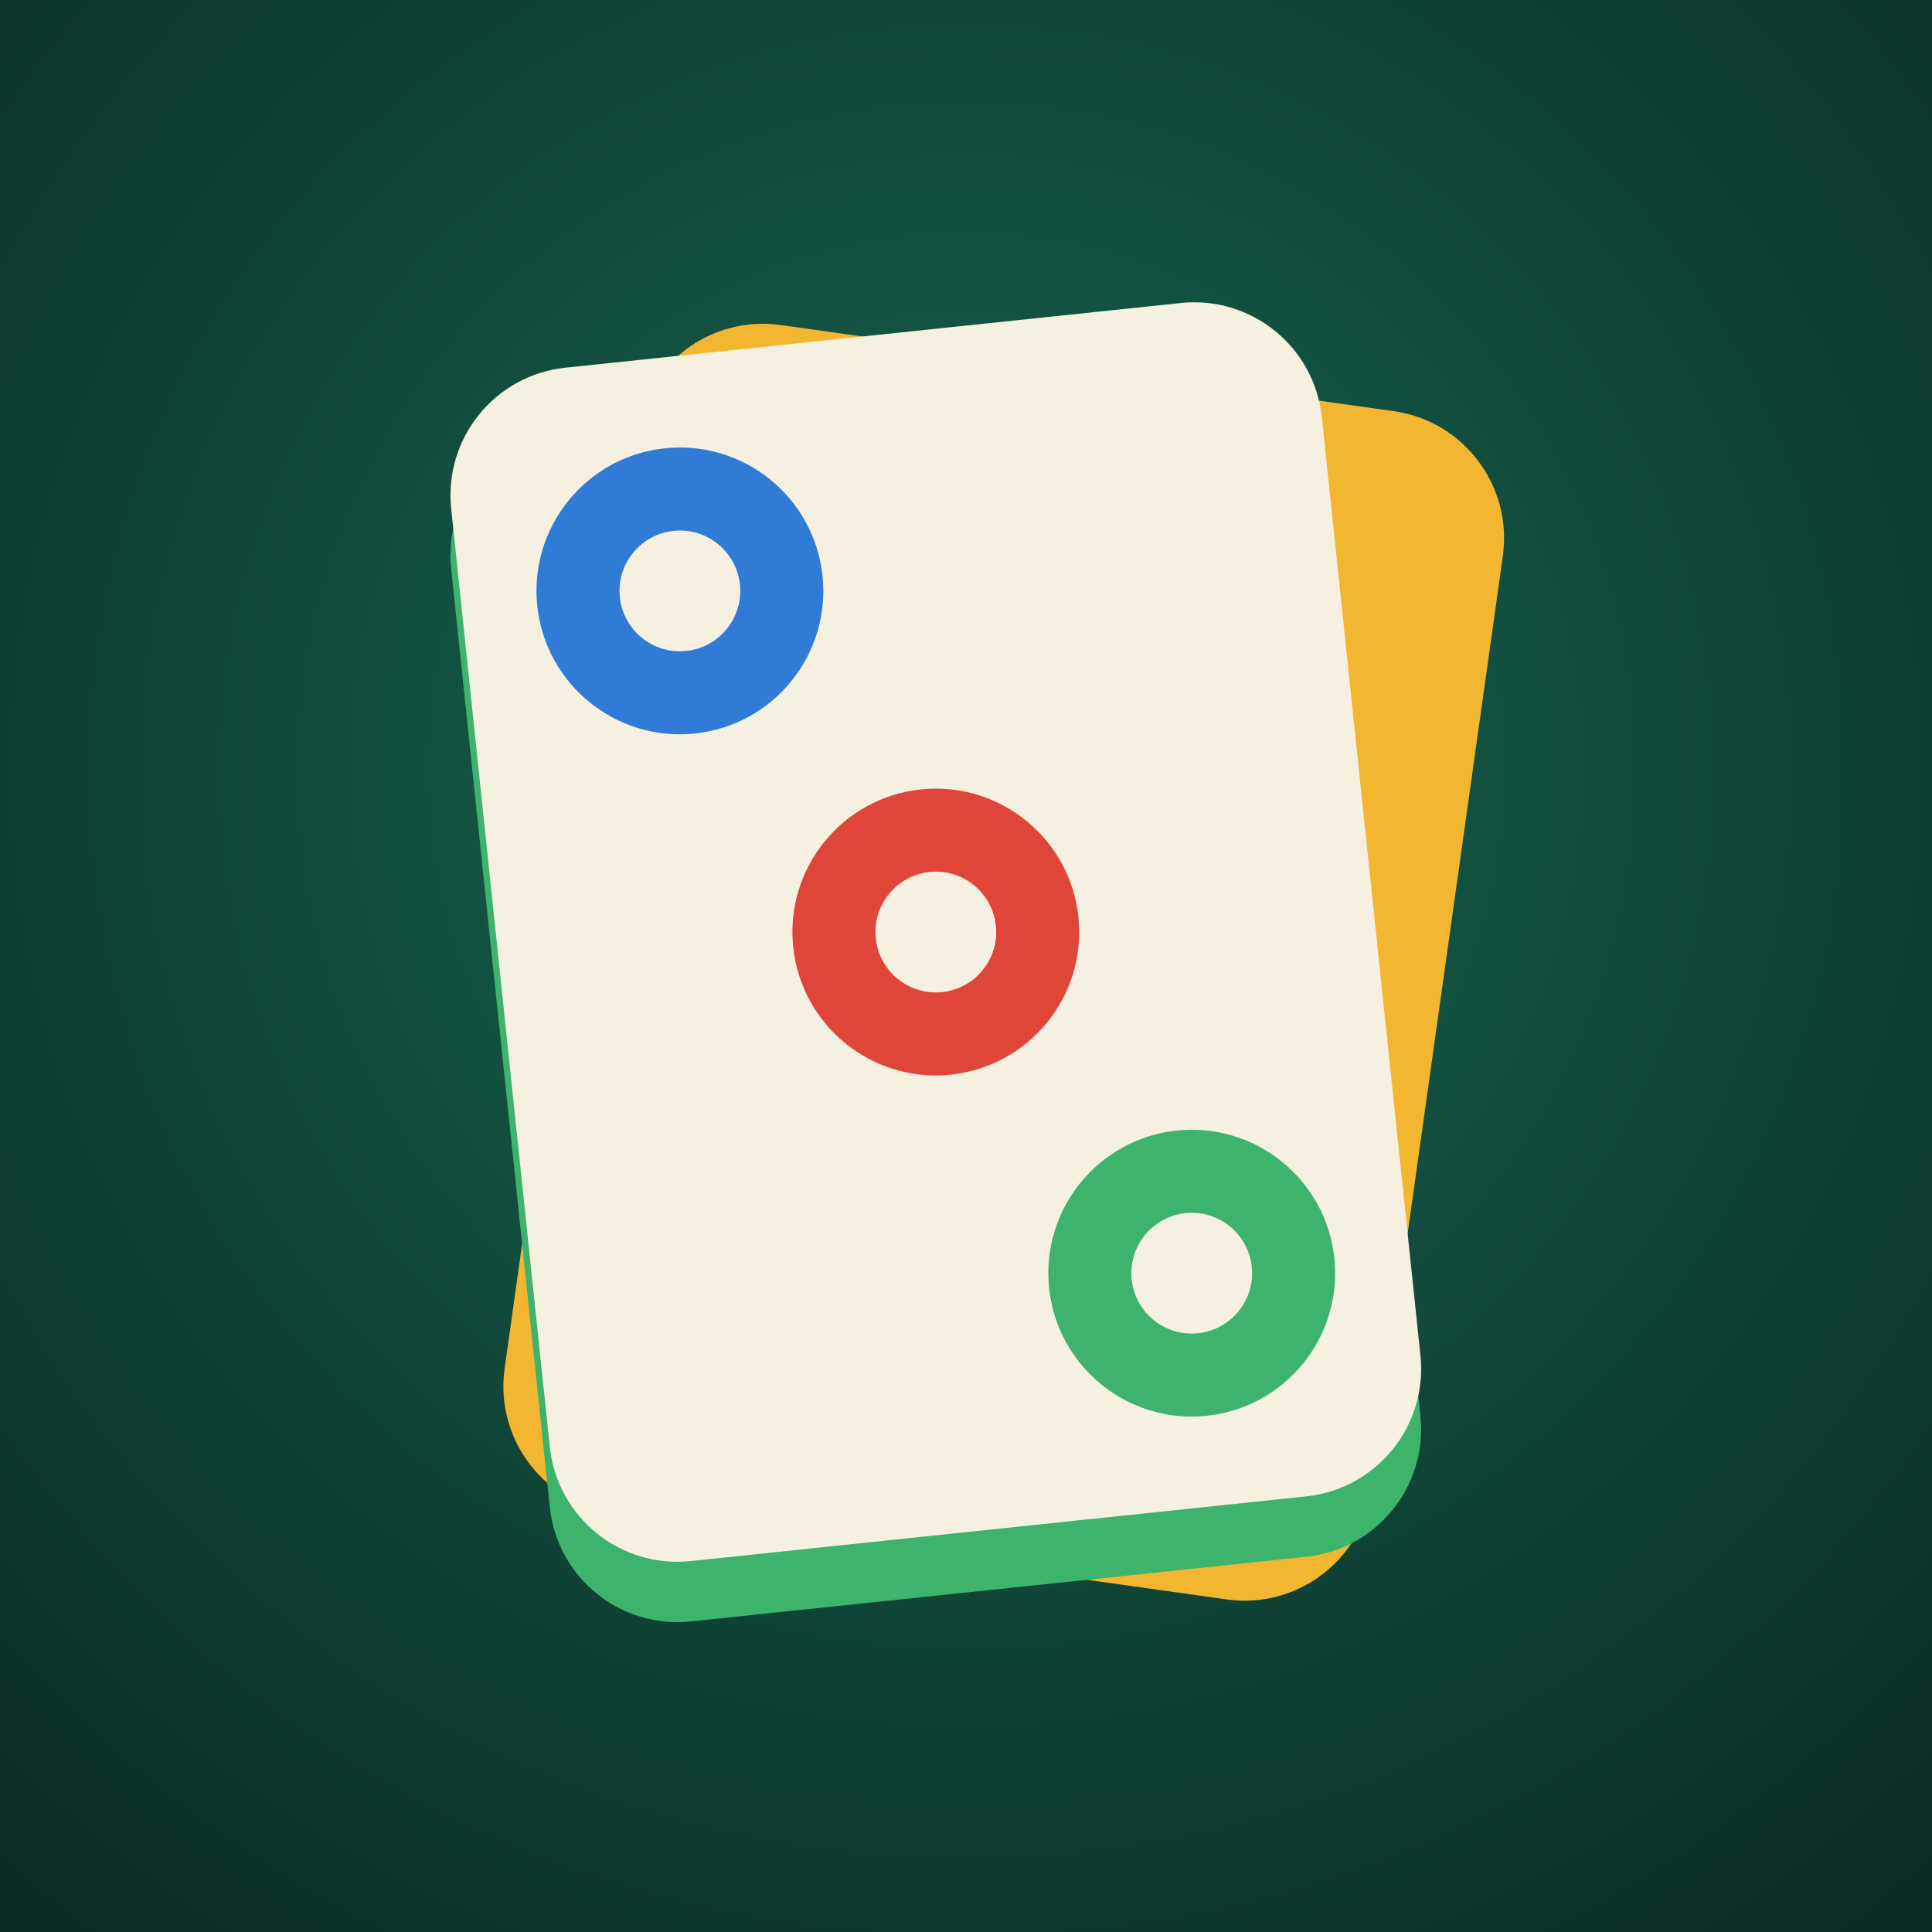
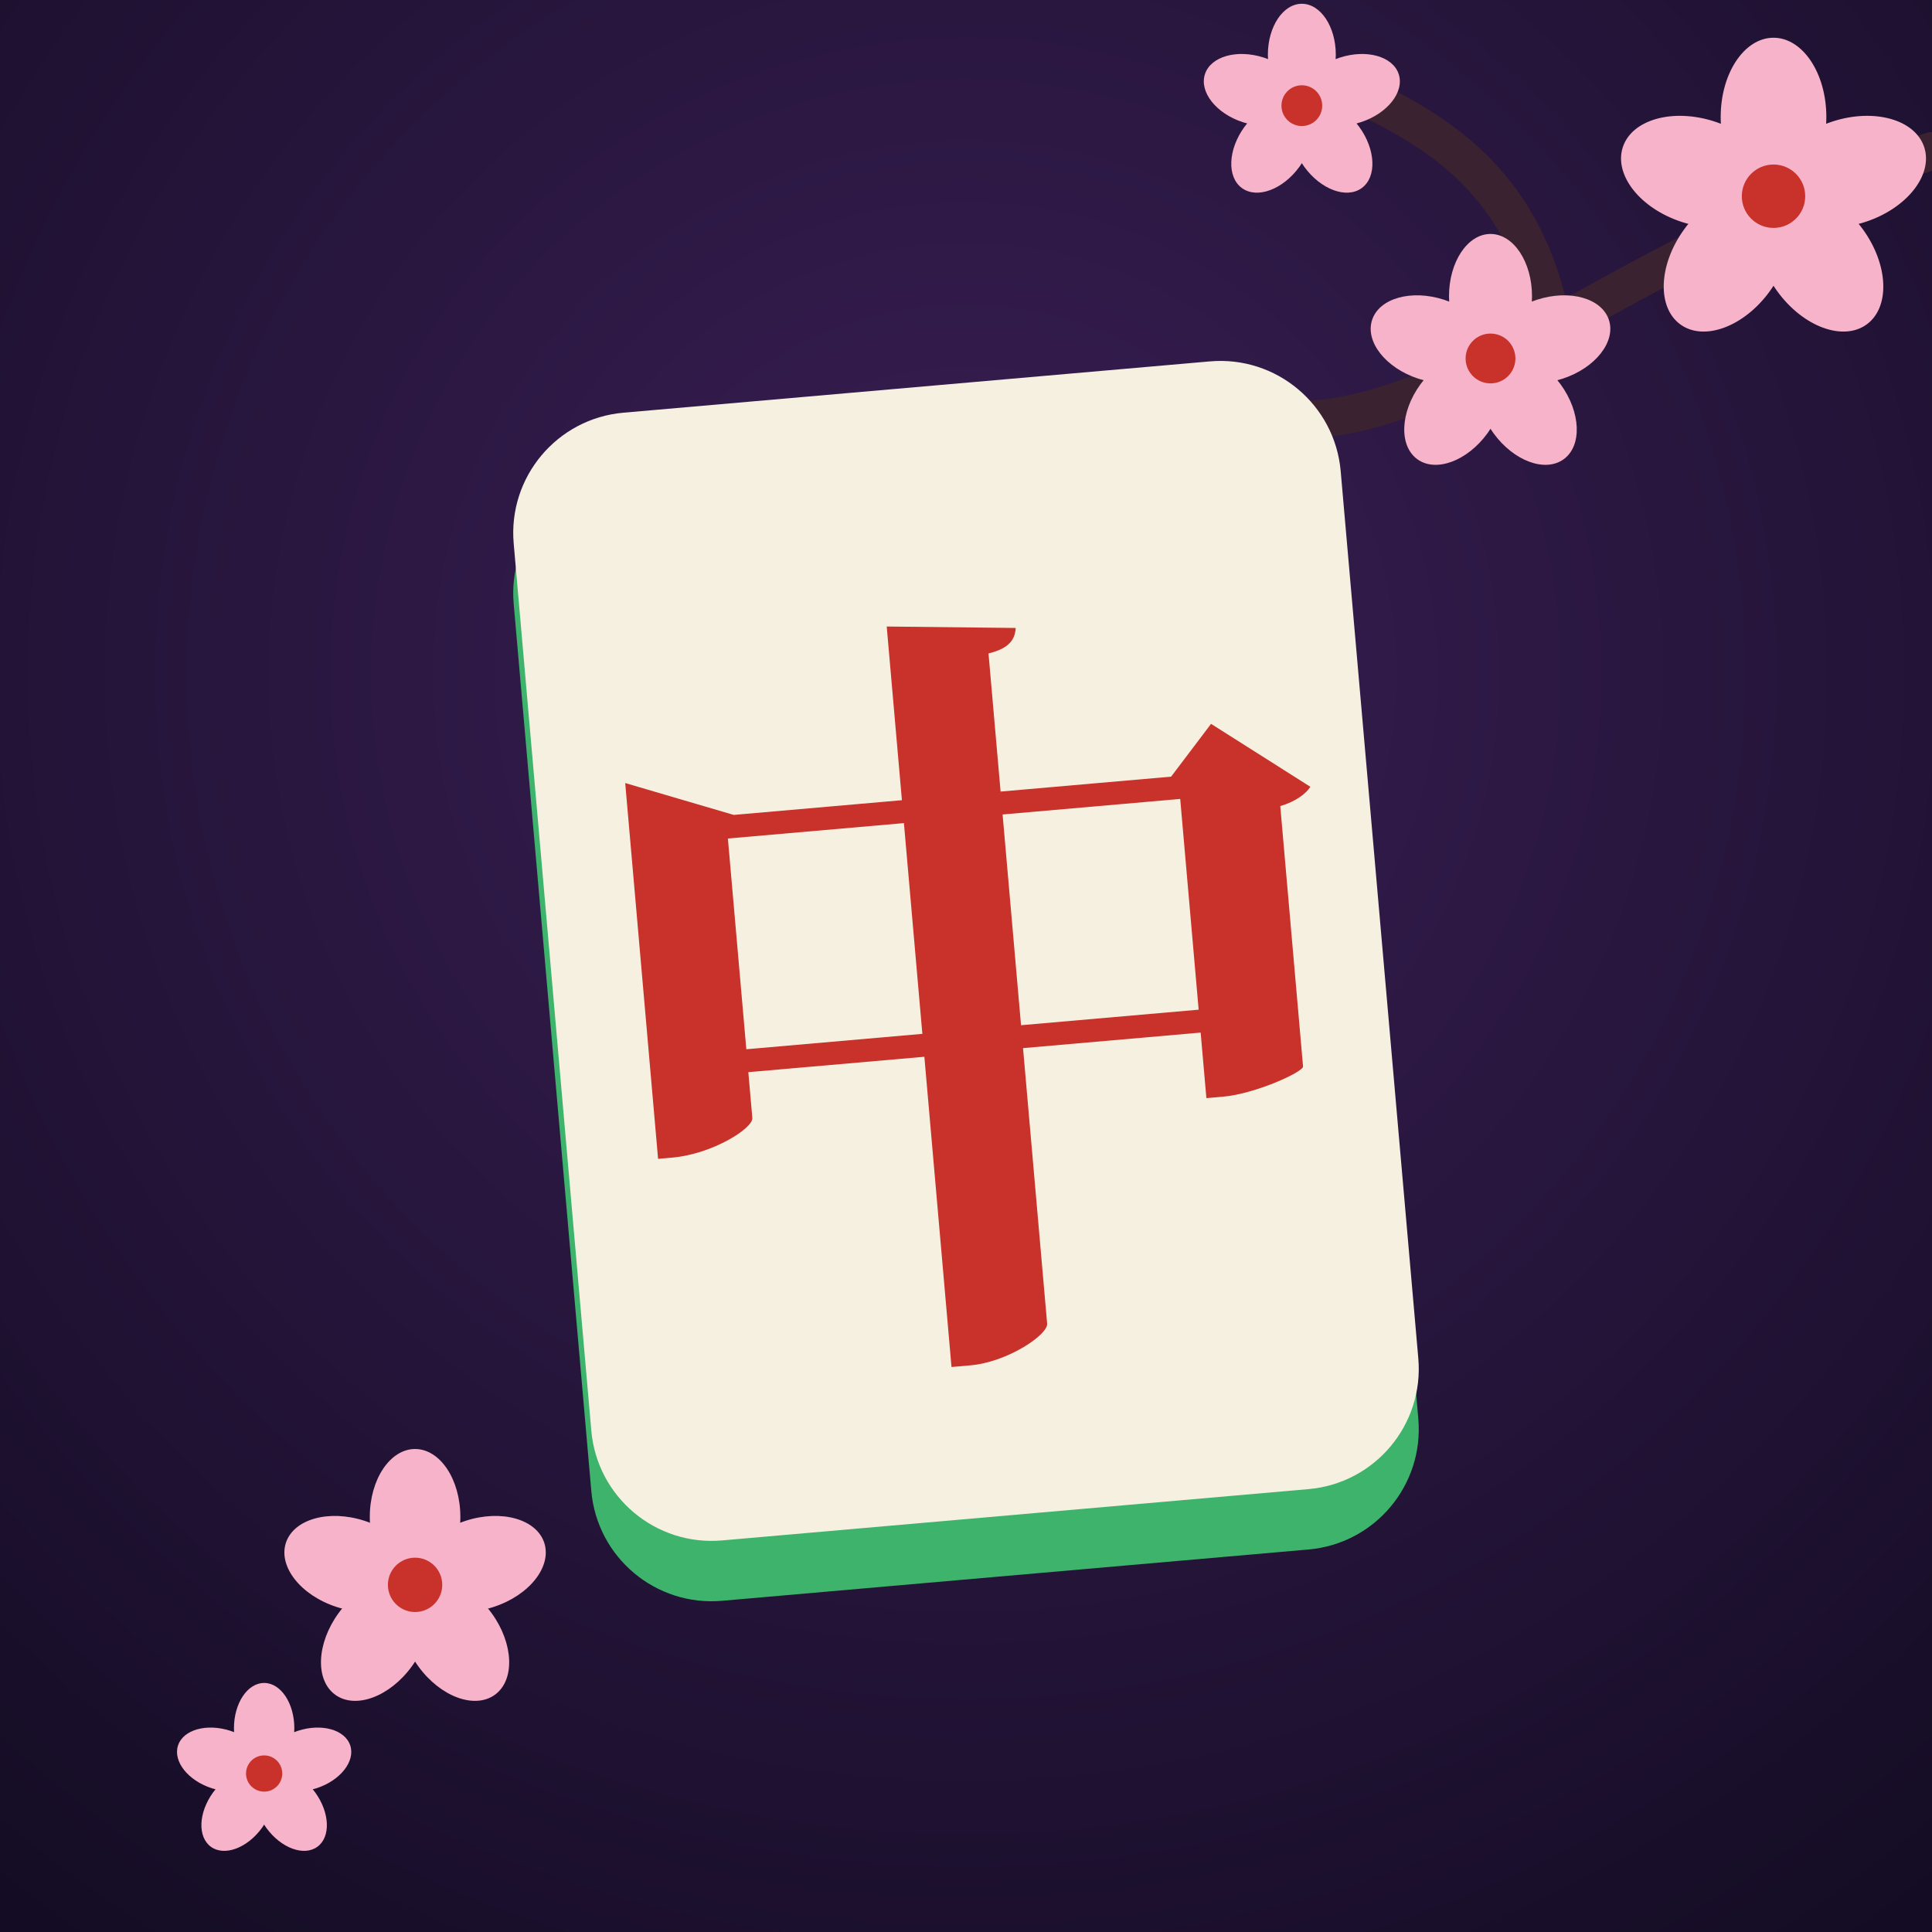
<svg xmlns="http://www.w3.org/2000/svg" viewBox="0 0 512 512">
  <defs>
-     <radialGradient id="felt" cx="50%" cy="40%" r="75%">
-       <stop offset="0" stop-color="#17644F" />
-       <stop offset="1" stop-color="#0A2C25" />
+     <radialGradient id="bg" cx="50%" cy="35%" r="80%">
+       <stop offset="0" stop-color="#3A1F55" />
+       <stop offset="1" stop-color="#140C24" />
    </radialGradient>
+     <g id="bl">
+       <g fill="#F6B3C9">
+         <ellipse cx="0" cy="-15" rx="10" ry="15" />
+         <ellipse cx="0" cy="-15" rx="10" ry="15" transform="rotate(72)" />
+         <ellipse cx="0" cy="-15" rx="10" ry="15" transform="rotate(144)" />
+         <ellipse cx="0" cy="-15" rx="10" ry="15" transform="rotate(216)" />
+         <ellipse cx="0" cy="-15" rx="10" ry="15" transform="rotate(288)" />
+       </g>
+       <circle r="6" fill="#C8322B" />
+     </g>
  </defs>
-   <rect width="512" height="512" fill="url(#felt)" />
-   <rect x="150" y="96" width="232" height="318" rx="34" fill="#F2B630" transform="rotate(8 266 255)" />
-   <rect x="132" y="104" width="232" height="318" rx="34" fill="#3DB36B" transform="rotate(-6 248 263)" />
-   <rect x="132" y="88" width="232" height="318" rx="34" fill="#F6F0E1" transform="rotate(-6 248 247)" />
-   <g transform="rotate(-6 248 247)">
-     <circle cx="190" cy="150" r="38" fill="#2F7BD6" />
-     <circle cx="190" cy="150" r="16" fill="#F6F0E1" />
-     <circle cx="248" cy="247" r="38" fill="#E0453A" />
-     <circle cx="248" cy="247" r="16" fill="#F6F0E1" />
-     <circle cx="306" cy="344" r="38" fill="#3DB36B" />
-     <circle cx="306" cy="344" r="16" fill="#F6F0E1" />
-   </g>
+   <rect width="512" height="512" fill="url(#bg)" />
+   <path d="M512 40 C420 70 380 120 330 110 M410 80 C400 40 370 30 350 20" stroke="#3B2230" stroke-width="10" fill="none" stroke-linecap="round" />
+   <use href="#bl" transform="translate(470 52) scale(1.4)" />
+   <use href="#bl" transform="translate(395 95) scale(1.1)" />
+   <use href="#bl" transform="translate(345 28) scale(.9)" />
+   <rect x="146" y="118" width="220" height="300" rx="32" fill="#3DB36B" transform="rotate(-5 256 268)" />
+   <rect x="146" y="102" width="220" height="300" rx="32" fill="#F6F0E1" transform="rotate(-5 256 252)" />
+   <text x="256" y="252" transform="rotate(-5 256 252)" text-anchor="middle" dominant-baseline="central" font-family="Noto Serif CJK SC,Songti SC,serif" font-weight="900" font-size="210" fill="#C8322B">中</text>
+   <use href="#bl" transform="translate(110 420) scale(1.2)" />
+   <use href="#bl" transform="translate(70 470) scale(.8)" />
</svg>
